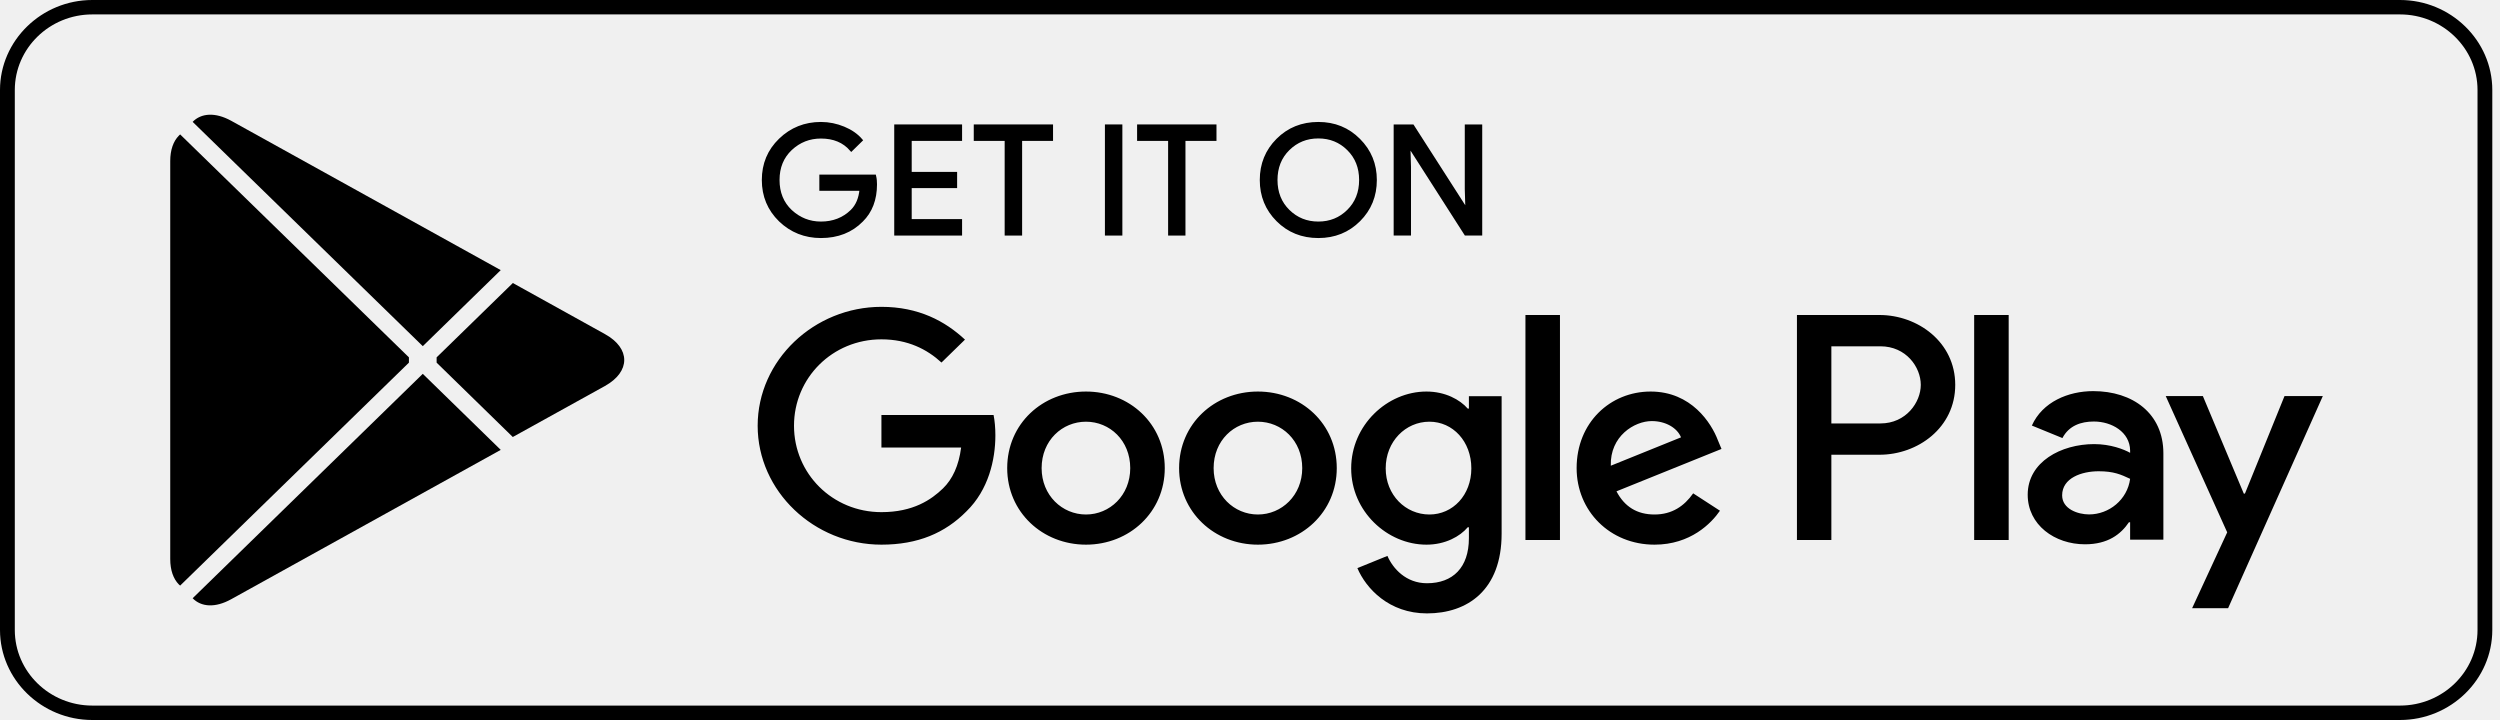
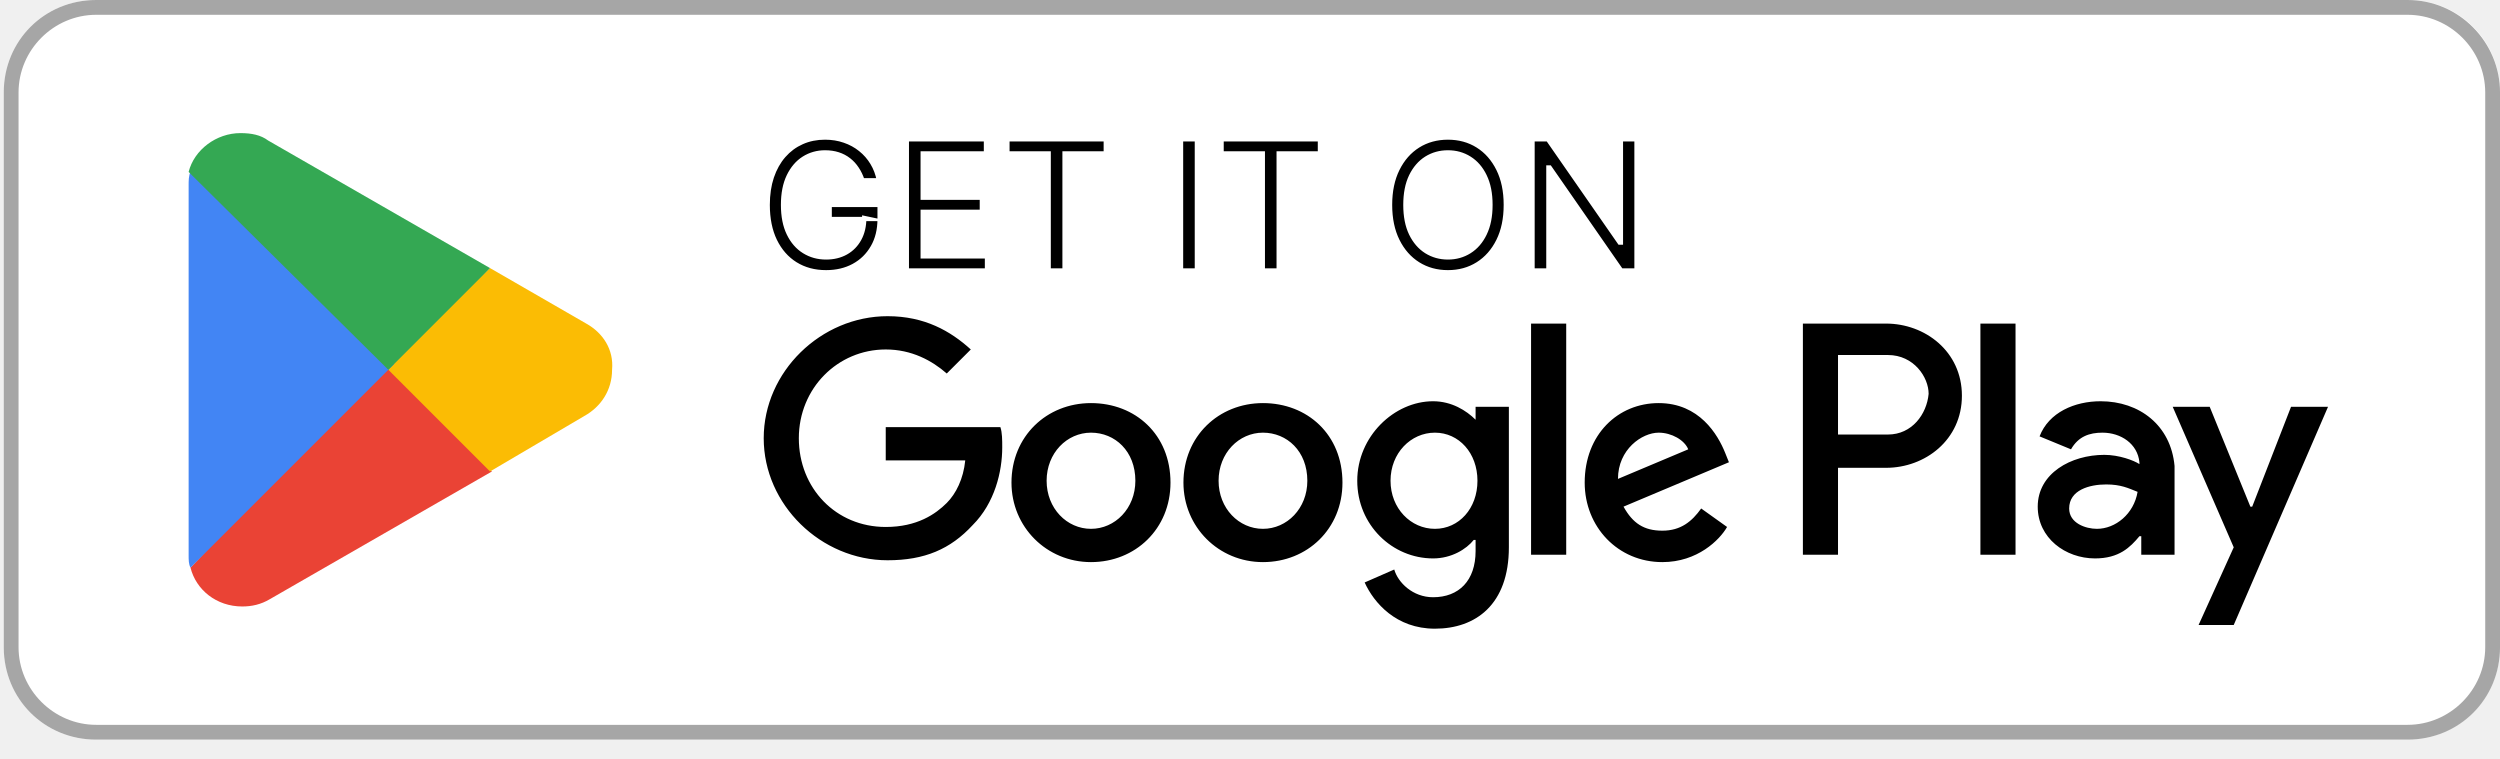
- <svg xmlns="http://www.w3.org/2000/svg" width="125" height="36" viewBox="0 0 125 36" fill="none">
-   <path d="M120 0.721C122.137 0.721 123.876 2.417 123.876 4.5V31.5C123.876 33.584 122.137 35.279 120 35.279H4.615C2.478 35.279 0.74 33.584 0.74 31.5V4.5C0.74 2.417 2.478 0.721 4.615 0.721H120ZM120 3.33786e-06H4.615C2.078 3.33786e-06 0 2.026 0 4.5V31.5C0 33.974 2.078 36 4.615 36H120C122.537 36 124.615 33.974 124.615 31.5V4.5C124.615 2.026 122.537 3.33786e-06 120 3.33786e-06Z" fill="black" />
-   <path d="M8.94 6.785C8.669 7.062 8.512 7.492 8.512 8.05V27.954C8.512 28.512 8.669 28.943 8.94 29.22L9.007 29.28L20.446 18.132V17.868L9.007 6.72L8.94 6.785Z" fill="black" />
-   <path d="M25.639 21.85L21.831 18.132V17.868L25.644 14.15L25.729 14.199L30.246 16.704C31.534 17.415 31.534 18.585 30.246 19.3L25.729 21.801L25.639 21.85Z" fill="black" />
-   <path d="M25.037 22.494L21.139 18.692L9.632 29.912C10.06 30.351 10.758 30.404 11.552 29.965L25.037 22.494Z" fill="black" />
-   <path d="M25.037 13.506L11.552 6.035C10.758 5.601 10.06 5.654 9.632 6.093L21.139 17.308L25.037 13.506Z" fill="black" />
-   <path d="M43.77 9.219C43.77 9.971 43.539 10.573 43.084 11.022C42.562 11.554 41.881 11.822 41.047 11.822C40.249 11.822 39.569 11.549 39.01 11.013C38.451 10.468 38.171 9.8 38.171 9C38.171 8.2 38.451 7.532 39.01 6.992C39.569 6.451 40.249 6.178 41.047 6.178C41.444 6.178 41.822 6.258 42.183 6.407C42.543 6.556 42.836 6.759 43.049 7.009L42.566 7.483C42.196 7.057 41.692 6.847 41.047 6.847C40.465 6.847 39.961 7.045 39.533 7.444C39.109 7.845 38.897 8.363 38.897 9C38.897 9.637 39.109 10.16 39.533 10.56C39.961 10.955 40.465 11.158 41.047 11.158C41.664 11.158 42.183 10.955 42.593 10.556C42.863 10.291 43.016 9.927 43.057 9.461H41.047V8.811H43.728C43.761 8.952 43.77 9.088 43.77 9.219Z" fill="black" stroke="black" stroke-width="0.16" stroke-miterlimit="10" />
-   <path d="M48.024 6.965H45.505V8.675H47.776V9.325H45.505V11.035H48.024V11.698H44.792V6.302H48.024V6.965Z" fill="black" stroke="black" stroke-width="0.16" stroke-miterlimit="10" />
-   <path d="M51.026 11.698H50.313V6.965H48.768V6.302H52.572V6.965H51.026V11.698Z" fill="black" stroke="black" stroke-width="0.16" stroke-miterlimit="10" />
-   <path d="M55.326 11.698V6.302H56.038V11.698H55.326Z" fill="black" stroke="black" stroke-width="0.16" stroke-miterlimit="10" />
-   <path d="M59.193 11.698H58.486V6.965H56.935V6.302H60.744V6.965H59.193V11.698Z" fill="black" stroke="black" stroke-width="0.16" stroke-miterlimit="10" />
-   <path d="M67.946 11.004C67.4 11.549 66.724 11.822 65.918 11.822C65.106 11.822 64.43 11.549 63.885 11.004C63.34 10.459 63.069 9.791 63.069 9C63.069 8.209 63.34 7.541 63.885 6.996C64.43 6.451 65.106 6.178 65.918 6.178C66.72 6.178 67.396 6.451 67.942 7.001C68.491 7.55 68.762 8.214 68.762 9C68.762 9.791 68.491 10.459 67.946 11.004ZM64.412 10.551C64.823 10.955 65.322 11.158 65.918 11.158C66.508 11.158 67.013 10.955 67.419 10.551C67.829 10.148 68.036 9.629 68.036 9C68.036 8.371 67.829 7.852 67.419 7.449C67.013 7.045 66.508 6.842 65.918 6.842C65.322 6.842 64.823 7.045 64.412 7.449C64.002 7.852 63.795 8.371 63.795 9C63.795 9.629 64.002 10.148 64.412 10.551Z" fill="black" stroke="black" stroke-width="0.16" stroke-miterlimit="10" />
-   <path d="M69.763 11.698V6.302H70.628L73.319 10.498H73.35L73.319 9.461V6.302H74.031V11.698H73.288L70.47 7.295H70.439L70.47 8.336V11.698H69.763Z" fill="black" stroke="black" stroke-width="0.16" stroke-miterlimit="10" />
-   <path d="M62.894 19.577C60.726 19.577 58.955 21.186 58.955 23.406C58.955 25.607 60.726 27.233 62.894 27.233C65.067 27.233 66.838 25.607 66.838 23.406C66.838 21.186 65.067 19.577 62.894 19.577ZM62.894 25.725C61.704 25.725 60.681 24.768 60.681 23.406C60.681 22.025 61.704 21.085 62.894 21.085C64.084 21.085 65.112 22.025 65.112 23.406C65.112 24.768 64.084 25.725 62.894 25.725ZM54.299 19.577C52.126 19.577 50.36 21.186 50.36 23.406C50.36 25.607 52.126 27.233 54.299 27.233C56.471 27.233 58.238 25.607 58.238 23.406C58.238 21.186 56.471 19.577 54.299 19.577ZM54.299 25.725C53.108 25.725 52.081 24.768 52.081 23.406C52.081 22.025 53.108 21.085 54.299 21.085C55.489 21.085 56.512 22.025 56.512 23.406C56.512 24.768 55.489 25.725 54.299 25.725ZM44.071 20.751V22.377H48.056C47.939 23.286 47.627 23.955 47.15 24.42C46.568 24.983 45.663 25.607 44.071 25.607C41.62 25.607 39.7 23.678 39.7 21.287C39.7 18.897 41.62 16.967 44.071 16.967C45.397 16.967 46.362 17.472 47.074 18.127L48.249 16.981C47.254 16.054 45.929 15.342 44.071 15.342C40.709 15.342 37.883 18.009 37.883 21.287C37.883 24.566 40.709 27.233 44.071 27.233C45.889 27.233 47.254 26.652 48.327 25.563C49.426 24.491 49.769 22.984 49.769 21.767C49.769 21.389 49.737 21.041 49.679 20.751H44.071ZM85.894 22.012C85.569 21.156 84.569 19.577 82.531 19.577C80.512 19.577 78.831 21.129 78.831 23.406C78.831 25.55 80.495 27.233 82.725 27.233C84.529 27.233 85.569 26.161 85.998 25.536L84.659 24.667C84.213 25.303 83.604 25.725 82.725 25.725C81.852 25.725 81.225 25.335 80.824 24.566L86.075 22.447L85.894 22.012ZM80.54 23.286C80.495 21.81 81.716 21.054 82.59 21.054C83.276 21.054 83.857 21.389 84.051 21.867L80.54 23.286ZM76.272 27H77.998V15.75H76.272V27ZM73.445 20.43H73.387C72.999 19.982 72.26 19.577 71.323 19.577C69.357 19.577 67.559 21.26 67.559 23.418C67.559 25.563 69.357 27.233 71.323 27.233C72.26 27.233 72.999 26.825 73.387 26.363H73.445V26.912C73.445 28.376 72.643 29.162 71.349 29.162C70.295 29.162 69.641 28.42 69.371 27.795L67.869 28.406C68.302 29.421 69.448 30.67 71.349 30.67C73.373 30.67 75.081 29.509 75.081 26.684V19.81H73.445V20.43ZM71.471 25.725C70.281 25.725 69.285 24.755 69.285 23.418C69.285 22.069 70.281 21.085 71.471 21.085C72.643 21.085 73.567 22.069 73.567 23.418C73.567 24.755 72.643 25.725 71.471 25.725ZM93.975 15.75H89.847V27H91.568V22.737H93.975C95.887 22.737 97.762 21.389 97.762 19.243C97.762 17.099 95.882 15.75 93.975 15.75ZM94.02 21.172H91.568V17.315H94.02C95.306 17.315 96.039 18.355 96.039 19.243C96.039 20.114 95.306 21.172 94.02 21.172ZM104.662 19.556C103.418 19.556 102.125 20.091 101.593 21.278L103.121 21.903C103.449 21.278 104.054 21.076 104.693 21.076C105.586 21.076 106.492 21.599 106.506 22.523V22.641C106.194 22.465 105.527 22.205 104.707 22.205C103.062 22.205 101.385 23.088 101.385 24.736C101.385 26.244 102.733 27.215 104.248 27.215C105.406 27.215 106.046 26.705 106.447 26.112H106.506V26.982H108.169V22.666C108.169 20.672 106.641 19.556 104.662 19.556ZM104.454 25.721C103.891 25.721 103.107 25.449 103.107 24.768C103.107 23.897 104.085 23.563 104.932 23.563C105.69 23.563 106.046 23.726 106.506 23.941C106.371 24.983 105.451 25.721 104.454 25.721ZM114.226 19.802L112.247 24.679H112.189L110.143 19.802H108.286L111.36 26.617L109.606 30.41H111.405L116.142 19.802H114.226ZM98.708 27H100.434V15.75H98.708V27Z" fill="black" />
+ <svg xmlns="http://www.w3.org/2000/svg" width="122" height="37" viewBox="0 0 122 37" fill="none">
+   <path d="M117.489 36.094H4.694C2.168 36.094 0.183 34.109 0.183 31.582V4.512C0.183 1.985 2.168 0 4.694 0H117.489C120.016 0 122.001 1.985 122.001 4.512V31.582C122.001 34.019 120.016 36.094 117.489 36.094Z" fill="white" />
+   <path d="M117.489 0.722C119.564 0.722 121.279 2.436 121.279 4.512V31.582C121.279 33.658 119.564 35.372 117.489 35.372H4.694C2.619 35.372 0.905 33.658 0.905 31.582V4.512C0.905 2.436 2.619 0.722 4.694 0.722H117.489ZM117.489 0H4.694C2.168 0 0.183 1.985 0.183 4.512V31.582C0.183 34.109 2.168 36.094 4.694 36.094H117.489C120.016 36.094 122.001 34.109 122.001 31.582V4.512C122.001 2.075 120.016 0 117.489 0Z" fill="#A6A6A6" />
+   <path d="M42.088 8.799C42.019 8.589 41.928 8.4 41.816 8.233C41.705 8.065 41.573 7.921 41.419 7.802C41.267 7.683 41.094 7.593 40.9 7.53C40.706 7.468 40.494 7.437 40.263 7.437C39.883 7.437 39.539 7.534 39.228 7.73C38.918 7.926 38.671 8.215 38.488 8.596C38.304 8.977 38.212 9.445 38.212 9.999C38.212 10.553 38.305 11.021 38.491 11.402C38.676 11.784 38.927 12.072 39.244 12.268C39.56 12.464 39.917 12.562 40.313 12.562C40.679 12.562 41.002 12.484 41.281 12.327C41.563 12.169 41.781 11.946 41.938 11.659C42.096 11.369 42.175 11.028 42.175 10.637L42.413 10.687H40.488V9.999H42.925V10.687C42.925 11.214 42.813 11.672 42.588 12.062C42.365 12.451 42.056 12.753 41.663 12.968C41.271 13.181 40.821 13.287 40.313 13.287C39.746 13.287 39.248 13.153 38.819 12.887C38.392 12.62 38.058 12.241 37.819 11.749C37.581 11.258 37.462 10.674 37.462 9.999C37.462 9.493 37.53 9.038 37.666 8.633C37.803 8.227 37.997 7.881 38.247 7.596C38.497 7.31 38.793 7.092 39.135 6.94C39.476 6.788 39.852 6.711 40.263 6.711C40.6 6.711 40.915 6.763 41.206 6.865C41.5 6.965 41.762 7.107 41.991 7.293C42.222 7.476 42.415 7.696 42.569 7.952C42.723 8.206 42.829 8.489 42.888 8.799H42.088ZM44.253 13.199V6.799H48.115V7.487H45.028V9.649H47.915V10.337H45.028V12.512H48.165V13.199H44.253ZM49.162 7.487V6.799H53.962V7.487H51.95V13.199H51.175V7.487H49.162ZM58.409 6.799V13.199H57.633V6.799H58.409ZM59.612 7.487V6.799H64.413V7.487H62.4V13.199H61.625V7.487H59.612ZM73.484 9.999C73.484 10.674 73.362 11.258 73.118 11.749C72.875 12.241 72.54 12.62 72.115 12.887C71.69 13.153 71.205 13.287 70.659 13.287C70.113 13.287 69.628 13.153 69.203 12.887C68.778 12.62 68.443 12.241 68.2 11.749C67.956 11.258 67.834 10.674 67.834 9.999C67.834 9.324 67.956 8.741 68.2 8.249C68.443 7.757 68.778 7.378 69.203 7.112C69.628 6.845 70.113 6.711 70.659 6.711C71.205 6.711 71.69 6.845 72.115 7.112C72.54 7.378 72.875 7.757 73.118 8.249C73.362 8.741 73.484 9.324 73.484 9.999ZM72.734 9.999C72.734 9.445 72.641 8.977 72.456 8.596C72.273 8.215 72.024 7.926 71.709 7.73C71.397 7.534 71.046 7.437 70.659 7.437C70.272 7.437 69.92 7.534 69.606 7.73C69.293 7.926 69.044 8.215 68.859 8.596C68.676 8.977 68.584 9.445 68.584 9.999C68.584 10.553 68.676 11.021 68.859 11.402C69.044 11.784 69.293 12.072 69.606 12.268C69.92 12.464 70.272 12.562 70.659 12.562C71.046 12.562 71.397 12.464 71.709 12.268C72.024 12.072 72.273 11.784 72.456 11.402C72.641 11.021 72.734 10.553 72.734 9.999ZM79.862 6.799V13.199H79.112L75.625 8.174H75.562V13.199H74.787V6.799H75.537L79.037 11.837H79.1V6.799H79.862Z" fill="black" />
+   <path d="M42.088 8.799L41.988 8.832L42.011 8.904H42.088V8.799ZM41.816 8.233L41.728 8.291L41.729 8.292L41.816 8.233ZM41.419 7.802L41.354 7.885L41.355 7.885L41.419 7.802ZM40.9 7.53L40.932 7.43H40.932L40.9 7.53ZM38.488 8.596L38.582 8.641L38.488 8.596ZM38.491 11.402L38.396 11.448L38.491 11.402ZM39.244 12.268L39.189 12.357L39.244 12.268ZM41.281 12.327L41.333 12.419L41.333 12.419L41.281 12.327ZM41.938 11.659L41.846 11.608L41.845 11.608L41.938 11.659ZM42.175 10.637L42.197 10.534L42.07 10.507V10.637H42.175ZM42.413 10.687V10.792H43.421L42.434 10.584L42.413 10.687ZM40.488 10.687H40.383V10.792H40.488V10.687ZM40.488 9.999V9.894H40.383V9.999H40.488ZM42.925 9.999H43.03V9.894H42.925V9.999ZM42.588 12.062L42.497 12.009L42.496 12.009L42.588 12.062ZM41.663 12.968L41.713 13.06L41.713 13.06L41.663 12.968ZM38.819 12.887L38.763 12.976L38.763 12.976L38.819 12.887ZM37.819 11.749L37.724 11.795L37.724 11.795L37.819 11.749ZM37.666 8.633L37.566 8.6L37.566 8.6L37.666 8.633ZM38.247 7.596L38.326 7.665L38.247 7.596ZM41.206 6.865L41.172 6.964L41.173 6.964L41.206 6.865ZM41.991 7.293L41.925 7.374L41.926 7.375L41.991 7.293ZM42.569 7.952L42.479 8.006L42.479 8.007L42.569 7.952ZM42.888 8.799V8.904H43.014L42.991 8.78L42.888 8.799ZM42.188 8.766C42.116 8.548 42.021 8.35 41.903 8.175L41.729 8.292C41.835 8.45 41.922 8.63 41.988 8.832L42.188 8.766ZM41.904 8.176C41.787 7.998 41.647 7.845 41.483 7.719L41.355 7.885C41.499 7.997 41.624 8.132 41.728 8.291L41.904 8.176ZM41.483 7.719C41.321 7.593 41.137 7.496 40.932 7.43L40.868 7.63C41.051 7.689 41.212 7.774 41.354 7.885L41.483 7.719ZM40.932 7.43C40.727 7.364 40.503 7.332 40.263 7.332V7.542C40.484 7.542 40.686 7.571 40.868 7.63L40.932 7.43ZM40.263 7.332C39.864 7.332 39.5 7.435 39.172 7.641L39.284 7.819C39.577 7.634 39.903 7.542 40.263 7.542V7.332ZM39.172 7.641C38.843 7.849 38.584 8.154 38.393 8.55L38.582 8.641C38.758 8.275 38.993 8.003 39.284 7.819L39.172 7.641ZM38.393 8.55C38.201 8.95 38.108 9.434 38.108 9.999H38.318C38.318 9.456 38.407 9.005 38.582 8.641L38.393 8.55ZM38.108 9.999C38.108 10.565 38.202 11.049 38.396 11.448L38.585 11.356C38.408 10.993 38.318 10.542 38.318 9.999H38.108ZM38.396 11.448C38.589 11.845 38.853 12.15 39.189 12.357L39.299 12.179C39.002 11.995 38.763 11.722 38.585 11.356L38.396 11.448ZM39.189 12.357C39.523 12.564 39.898 12.667 40.313 12.667V12.457C39.935 12.457 39.598 12.364 39.299 12.179L39.189 12.357ZM40.313 12.667C40.695 12.667 41.036 12.585 41.333 12.419L41.23 12.236C40.969 12.382 40.664 12.457 40.313 12.457V12.667ZM41.333 12.419C41.632 12.251 41.864 12.013 42.03 11.709L41.845 11.608C41.698 11.879 41.494 12.087 41.23 12.236L41.333 12.419ZM42.03 11.709C42.198 11.401 42.28 11.043 42.28 10.637H42.07C42.07 11.014 41.994 11.337 41.846 11.608L42.03 11.709ZM42.154 10.739L42.391 10.789L42.434 10.584L42.197 10.534L42.154 10.739ZM42.413 10.582H40.488V10.792H42.413V10.582ZM40.593 10.687V9.999H40.383V10.687H40.593ZM40.488 10.104H42.925V9.894H40.488V10.104ZM42.82 9.999V10.687H43.03V9.999H42.82ZM42.82 10.687C42.82 11.198 42.711 11.638 42.497 12.009L42.679 12.114C42.914 11.706 43.03 11.229 43.03 10.687H42.82ZM42.496 12.009C42.283 12.382 41.989 12.671 41.612 12.876L41.713 13.06C42.124 12.836 42.446 12.52 42.679 12.114L42.496 12.009ZM41.613 12.876C41.238 13.079 40.806 13.182 40.313 13.182V13.392C40.836 13.392 41.304 13.282 41.713 13.06L41.613 12.876ZM40.313 13.182C39.763 13.182 39.285 13.053 38.874 12.797L38.763 12.976C39.211 13.254 39.729 13.392 40.313 13.392V13.182ZM38.874 12.798C38.465 12.542 38.145 12.179 37.913 11.703L37.724 11.795C37.972 12.303 38.318 12.698 38.763 12.976L38.874 12.798ZM37.913 11.704C37.684 11.229 37.568 10.662 37.568 9.999H37.358C37.358 10.686 37.478 11.286 37.724 11.795L37.913 11.704ZM37.568 9.999C37.568 9.502 37.634 9.058 37.765 8.667L37.566 8.6C37.426 9.017 37.358 9.484 37.358 9.999H37.568ZM37.765 8.667C37.899 8.272 38.086 7.939 38.326 7.665L38.168 7.527C37.908 7.824 37.708 8.182 37.566 8.6L37.765 8.667ZM38.326 7.665C38.566 7.391 38.85 7.181 39.177 7.036L39.092 6.844C38.736 7.002 38.428 7.23 38.168 7.527L38.326 7.665ZM39.177 7.036C39.504 6.89 39.865 6.817 40.263 6.817V6.606C39.839 6.606 39.448 6.685 39.092 6.844L39.177 7.036ZM40.263 6.817C40.589 6.817 40.892 6.866 41.172 6.964L41.241 6.766C40.937 6.659 40.611 6.606 40.263 6.606V6.817ZM41.173 6.964C41.455 7.06 41.706 7.197 41.925 7.374L42.057 7.211C41.818 7.018 41.545 6.869 41.24 6.765L41.173 6.964ZM41.926 7.375C42.147 7.55 42.331 7.761 42.479 8.006L42.659 7.898C42.498 7.631 42.297 7.402 42.056 7.21L41.926 7.375ZM42.479 8.007C42.626 8.249 42.728 8.52 42.785 8.818L42.991 8.78C42.93 8.458 42.82 8.163 42.659 7.898L42.479 8.007ZM42.888 8.694H42.088V8.904H42.888V8.694ZM44.253 13.199H44.148V13.304H44.253V13.199ZM44.253 6.799V6.694H44.148V6.799H44.253ZM48.115 6.799H48.22V6.694H48.115V6.799ZM48.115 7.487V7.592H48.22V7.487H48.115ZM45.028 7.487V7.381H44.923V7.487H45.028ZM45.028 9.649H44.923V9.754H45.028V9.649ZM47.915 9.649H48.02V9.544H47.915V9.649ZM47.915 10.337V10.442H48.02V10.337H47.915ZM45.028 10.337V10.232H44.923V10.337H45.028ZM45.028 12.512H44.923V12.617H45.028V12.512ZM48.165 12.512H48.27V12.407H48.165V12.512ZM48.165 13.199V13.304H48.27V13.199H48.165ZM44.358 13.199V6.799H44.148V13.199H44.358ZM44.253 6.904H48.115V6.694H44.253V6.904ZM48.01 6.799V7.487H48.22V6.799H48.01ZM48.115 7.381H45.028V7.592H48.115V7.381ZM44.923 7.487V9.649H45.133V7.487H44.923ZM45.028 9.754H47.915V9.544H45.028V9.754ZM47.81 9.649V10.337H48.02V9.649H47.81ZM47.915 10.232H45.028V10.442H47.915V10.232ZM44.923 10.337V12.512H45.133V10.337H44.923ZM45.028 12.617H48.165V12.407H45.028V12.617ZM48.06 12.512V13.199H48.27V12.512H48.06ZM48.165 13.094H44.253V13.304H48.165V13.094ZM49.162 7.487H49.057V7.592H49.162V7.487ZM49.162 6.799V6.694H49.057V6.799H49.162ZM53.962 6.799H54.067V6.694H53.962V6.799ZM53.962 7.487V7.592H54.067V7.487H53.962ZM51.95 7.487V7.381H51.845V7.487H51.95ZM51.95 13.199V13.304H52.055V13.199H51.95ZM51.175 13.199H51.07V13.304H51.175V13.199ZM51.175 7.487H51.28V7.381H51.175V7.487ZM49.267 7.487V6.799H49.057V7.487H49.267ZM49.162 6.904H53.962V6.694H49.162V6.904ZM53.857 6.799V7.487H54.067V6.799H53.857ZM53.962 7.381H51.95V7.592H53.962V7.381ZM51.845 7.487V13.199H52.055V7.487H51.845ZM51.95 13.094H51.175V13.304H51.95V13.094ZM51.28 13.199V7.487H51.07V13.199H51.28ZM51.175 7.381H49.162V7.592H51.175V7.381ZM58.409 6.799H58.514V6.694H58.409V6.799ZM58.409 13.199V13.304H58.514V13.199H58.409ZM57.633 13.199H57.529V13.304H57.633V13.199ZM57.633 6.799V6.694H57.529V6.799H57.633ZM58.303 6.799V13.199H58.514V6.799H58.303ZM58.409 13.094H57.633V13.304H58.409V13.094ZM57.739 13.199V6.799H57.529V13.199H57.739ZM57.633 6.904H58.409V6.694H57.633V6.904ZM59.612 7.487H59.508V7.592H59.612V7.487ZM59.612 6.799V6.694H59.508V6.799H59.612ZM64.413 6.799H64.518V6.694H64.413V6.799ZM64.413 7.487V7.592H64.518V7.487H64.413ZM62.4 7.487V7.381H62.295V7.487H62.4ZM62.4 13.199V13.304H62.505V13.199H62.4ZM61.625 13.199H61.52V13.304H61.625V13.199ZM61.625 7.487H61.73V7.381H61.625V7.487ZM59.718 7.487V6.799H59.508V7.487H59.718ZM59.612 6.904H64.413V6.694H59.612V6.904ZM64.308 6.799V7.487H64.518V6.799H64.308ZM64.413 7.381H62.4V7.592H64.413V7.381ZM62.295 7.487V13.199H62.505V7.487H62.295ZM62.4 13.094H61.625V13.304H62.4V13.094ZM61.73 13.199V7.487H61.52V13.199H61.73ZM61.625 7.381H59.612V7.592H61.625V7.381ZM73.118 11.749L73.024 11.703L73.118 11.749ZM72.115 12.887L72.171 12.976L72.115 12.887ZM69.203 12.887L69.147 12.976L69.203 12.887ZM68.2 11.749L68.294 11.703L68.2 11.749ZM68.2 8.249L68.105 8.202L68.2 8.249ZM72.115 7.112L72.171 7.023L72.115 7.112ZM73.118 8.249L73.024 8.296L73.118 8.249ZM72.456 8.596L72.361 8.641L72.362 8.642L72.456 8.596ZM71.709 7.73L71.653 7.819L71.653 7.819L71.709 7.73ZM69.606 7.73L69.55 7.641L69.55 7.641L69.606 7.73ZM68.859 8.596L68.764 8.55L68.764 8.55L68.859 8.596ZM68.859 11.402L68.764 11.448L68.764 11.448L68.859 11.402ZM69.606 12.268L69.55 12.357L69.55 12.357L69.606 12.268ZM71.709 12.268L71.653 12.179L71.653 12.179L71.709 12.268ZM72.456 11.402L72.362 11.356L72.361 11.357L72.456 11.402ZM73.379 9.999C73.379 10.662 73.26 11.228 73.024 11.703L73.213 11.796C73.465 11.287 73.589 10.687 73.589 9.999H73.379ZM73.024 11.703C72.788 12.178 72.467 12.542 72.059 12.798L72.171 12.976C72.614 12.698 72.961 12.303 73.213 11.796L73.024 11.703ZM72.059 12.798C71.653 13.053 71.187 13.182 70.659 13.182V13.392C71.223 13.392 71.728 13.254 72.171 12.976L72.059 12.798ZM70.659 13.182C70.131 13.182 69.665 13.053 69.258 12.798L69.147 12.976C69.59 13.254 70.095 13.392 70.659 13.392V13.182ZM69.258 12.798C68.851 12.542 68.53 12.178 68.294 11.703L68.105 11.796C68.357 12.303 68.704 12.698 69.147 12.976L69.258 12.798ZM68.294 11.703C68.058 11.228 67.939 10.662 67.939 9.999H67.729C67.729 10.687 67.853 11.287 68.105 11.796L68.294 11.703ZM67.939 9.999C67.939 9.337 68.058 8.77 68.294 8.296L68.105 8.202C67.853 8.712 67.729 9.312 67.729 9.999H67.939ZM68.294 8.296C68.53 7.82 68.851 7.456 69.258 7.2L69.147 7.023C68.704 7.3 68.357 7.695 68.105 8.202L68.294 8.296ZM69.258 7.2C69.665 6.945 70.131 6.817 70.659 6.817V6.606C70.095 6.606 69.59 6.744 69.147 7.023L69.258 7.2ZM70.659 6.817C71.187 6.817 71.653 6.945 72.059 7.2L72.171 7.023C71.728 6.744 71.223 6.606 70.659 6.606V6.817ZM72.059 7.2C72.467 7.456 72.788 7.82 73.024 8.296L73.213 8.202C72.961 7.695 72.614 7.3 72.171 7.023L72.059 7.2ZM73.024 8.296C73.26 8.77 73.379 9.337 73.379 9.999H73.589C73.589 9.312 73.465 8.712 73.213 8.202L73.024 8.296ZM72.839 9.999C72.839 9.434 72.745 8.949 72.55 8.55L72.362 8.642C72.538 9.005 72.629 9.456 72.629 9.999H72.839ZM72.551 8.55C72.36 8.154 72.098 7.849 71.764 7.641L71.653 7.819C71.949 8.003 72.185 8.276 72.361 8.641L72.551 8.55ZM71.765 7.641C71.435 7.434 71.065 7.332 70.659 7.332V7.542C71.028 7.542 71.358 7.634 71.653 7.819L71.765 7.641ZM70.659 7.332C70.253 7.332 69.882 7.434 69.55 7.641L69.661 7.819C69.959 7.634 70.29 7.542 70.659 7.542V7.332ZM69.55 7.641C69.219 7.849 68.957 8.154 68.764 8.55L68.953 8.642C69.132 8.276 69.368 8.003 69.662 7.819L69.55 7.641ZM68.764 8.55C68.572 8.95 68.479 9.434 68.479 9.999H68.689C68.689 9.456 68.779 9.005 68.954 8.641L68.764 8.55ZM68.479 9.999C68.479 10.564 68.572 11.049 68.764 11.448L68.954 11.357C68.779 10.993 68.689 10.542 68.689 9.999H68.479ZM68.764 11.448C68.957 11.845 69.219 12.149 69.55 12.357L69.662 12.179C69.368 11.995 69.132 11.723 68.953 11.356L68.764 11.448ZM69.55 12.357C69.882 12.564 70.253 12.667 70.659 12.667V12.457C70.29 12.457 69.959 12.364 69.661 12.179L69.55 12.357ZM70.659 12.667C71.065 12.667 71.435 12.564 71.765 12.357L71.653 12.179C71.358 12.364 71.028 12.457 70.659 12.457V12.667ZM71.764 12.357C72.098 12.149 72.36 11.844 72.551 11.448L72.361 11.357C72.185 11.723 71.949 11.995 71.653 12.179L71.764 12.357ZM72.55 11.448C72.745 11.049 72.839 10.565 72.839 9.999H72.629C72.629 10.542 72.538 10.993 72.362 11.356L72.55 11.448ZM79.862 6.799H79.968V6.694H79.862V6.799ZM79.862 13.199V13.304H79.968V13.199H79.862ZM79.112 13.199L79.026 13.259L79.058 13.304H79.112V13.199ZM75.625 8.174L75.711 8.114L75.68 8.069H75.625V8.174ZM75.562 8.174V8.069H75.457V8.174H75.562ZM75.562 13.199V13.304H75.667V13.199H75.562ZM74.787 13.199H74.682V13.304H74.787V13.199ZM74.787 6.799V6.694H74.682V6.799H74.787ZM75.537 6.799L75.624 6.739L75.592 6.694H75.537V6.799ZM79.037 11.837L78.951 11.897L78.983 11.942H79.037V11.837ZM79.1 11.837V11.942H79.205V11.837H79.1ZM79.1 6.799V6.694H78.995V6.799H79.1ZM79.757 6.799V13.199H79.968V6.799H79.757ZM79.862 13.094H79.112V13.304H79.862V13.094ZM79.199 13.139L75.711 8.114L75.538 8.234L79.026 13.259L79.199 13.139ZM75.625 8.069H75.562V8.279H75.625V8.069ZM75.457 8.174V13.199H75.667V8.174H75.457ZM75.562 13.094H74.787V13.304H75.562V13.094ZM74.892 13.199V6.799H74.682V13.199H74.892ZM74.787 6.904H75.537V6.694H74.787V6.904ZM75.451 6.859L78.951 11.897L79.124 11.777L75.624 6.739L75.451 6.859ZM79.037 11.942H79.1V11.732H79.037V11.942ZM79.205 11.837V6.799H78.995V11.837H79.205ZM79.1 6.904H79.862V6.694H79.1V6.904Z" fill="white" />
+   <path d="M61.632 19.671C59.467 19.671 57.752 21.295 57.752 23.551C57.752 25.716 59.467 27.431 61.632 27.431C63.798 27.431 65.512 25.807 65.512 23.551C65.512 21.205 63.798 19.671 61.632 19.671ZM61.632 25.807C60.459 25.807 59.467 24.814 59.467 23.461C59.467 22.107 60.459 21.114 61.632 21.114C62.805 21.114 63.798 22.017 63.798 23.461C63.798 24.814 62.805 25.807 61.632 25.807ZM53.24 19.671C51.075 19.671 49.36 21.295 49.36 23.551C49.36 25.716 51.075 27.431 53.24 27.431C55.406 27.431 57.12 25.807 57.12 23.551C57.12 21.205 55.406 19.671 53.24 19.671ZM53.24 25.807C52.067 25.807 51.075 24.814 51.075 23.461C51.075 22.107 52.067 21.114 53.24 21.114C54.413 21.114 55.406 22.017 55.406 23.461C55.406 24.814 54.413 25.807 53.24 25.807ZM43.224 20.844V22.468H47.104C47.014 23.37 46.653 24.092 46.202 24.544C45.66 25.085 44.758 25.716 43.224 25.716C40.788 25.716 38.983 23.822 38.983 21.385C38.983 18.949 40.878 17.054 43.224 17.054C44.487 17.054 45.48 17.595 46.202 18.227L47.375 17.054C46.382 16.152 45.119 15.43 43.314 15.43C40.066 15.43 37.269 18.137 37.269 21.385C37.269 24.634 40.066 27.341 43.314 27.341C45.119 27.341 46.382 26.799 47.465 25.626C48.548 24.544 48.909 23.009 48.909 21.836C48.909 21.476 48.909 21.114 48.819 20.844H43.224ZM84.191 22.107C83.83 21.205 82.928 19.671 80.943 19.671C78.957 19.671 77.333 21.205 77.333 23.551C77.333 25.716 78.957 27.431 81.123 27.431C82.838 27.431 83.92 26.348 84.281 25.716L83.018 24.814C82.567 25.446 82.025 25.897 81.123 25.897C80.221 25.897 79.679 25.536 79.228 24.724L84.372 22.558L84.191 22.107ZM78.957 23.37C78.957 21.927 80.13 21.114 80.943 21.114C81.574 21.114 82.206 21.476 82.386 21.927L78.957 23.37ZM74.716 27.07H76.431V15.791H74.716V27.07ZM72.009 20.483C71.558 20.032 70.836 19.581 69.934 19.581C68.039 19.581 66.234 21.295 66.234 23.461C66.234 25.626 67.949 27.251 69.934 27.251C70.836 27.251 71.558 26.799 71.919 26.348H72.009V26.89C72.009 28.333 71.197 29.145 69.934 29.145C68.941 29.145 68.219 28.424 68.039 27.792L66.595 28.424C67.046 29.416 68.129 30.68 70.024 30.68C72.009 30.68 73.633 29.506 73.633 26.709V19.851H72.009V20.483ZM70.024 25.807C68.851 25.807 67.858 24.814 67.858 23.461C67.858 22.107 68.851 21.114 70.024 21.114C71.197 21.114 72.1 22.107 72.1 23.461C72.1 24.814 71.197 25.807 70.024 25.807ZM92.042 15.791H87.981V27.07H89.695V22.829H92.042C93.936 22.829 95.741 21.476 95.741 19.31C95.741 17.144 93.936 15.791 92.042 15.791ZM92.132 21.205H89.695V17.325H92.132C93.395 17.325 94.117 18.407 94.117 19.22C94.027 20.212 93.305 21.205 92.132 21.205ZM102.509 19.581C101.246 19.581 99.982 20.122 99.531 21.295L101.065 21.927C101.426 21.295 101.968 21.114 102.599 21.114C103.502 21.114 104.314 21.656 104.404 22.558V22.648C104.133 22.468 103.411 22.197 102.689 22.197C101.065 22.197 99.441 23.1 99.441 24.724C99.441 26.258 100.794 27.251 102.238 27.251C103.411 27.251 103.953 26.709 104.404 26.168H104.494V27.07H106.118V22.739C105.938 20.754 104.404 19.581 102.509 19.581ZM102.328 25.807C101.787 25.807 100.975 25.536 100.975 24.814C100.975 23.912 101.968 23.641 102.78 23.641C103.502 23.641 103.862 23.822 104.314 24.002C104.133 25.085 103.231 25.807 102.328 25.807ZM111.803 19.851L109.908 24.724H109.818L107.833 19.851H106.028L109.006 26.709L107.291 30.499H109.006L113.608 19.851H111.803ZM96.644 27.07H98.358V15.791H96.644V27.07Z" fill="black" />
+   <path d="M18.861 17.504L9.296 27.701C9.567 28.783 10.559 29.596 11.822 29.596C12.274 29.596 12.725 29.505 13.176 29.235L24.004 23.008L18.861 17.504Z" fill="#EA4335" />
+   <path d="M28.606 15.789L23.913 13.082L18.68 17.774L23.913 23.008L28.515 20.301C29.328 19.85 29.869 19.038 29.869 18.045C29.959 17.052 29.418 16.24 28.606 15.789Z" fill="#FBBC04" />
+   <path d="M9.295 8.391C9.205 8.571 9.205 8.842 9.205 9.022V27.069C9.205 27.34 9.205 27.521 9.295 27.701L19.221 17.775L9.295 8.391Z" fill="#4285F4" />
+   <path d="M18.951 18.046L23.913 13.083L13.085 6.857C12.724 6.586 12.273 6.496 11.732 6.496C10.559 6.496 9.476 7.308 9.205 8.391L18.951 18.046Z" fill="#34A853" />
</svg>
